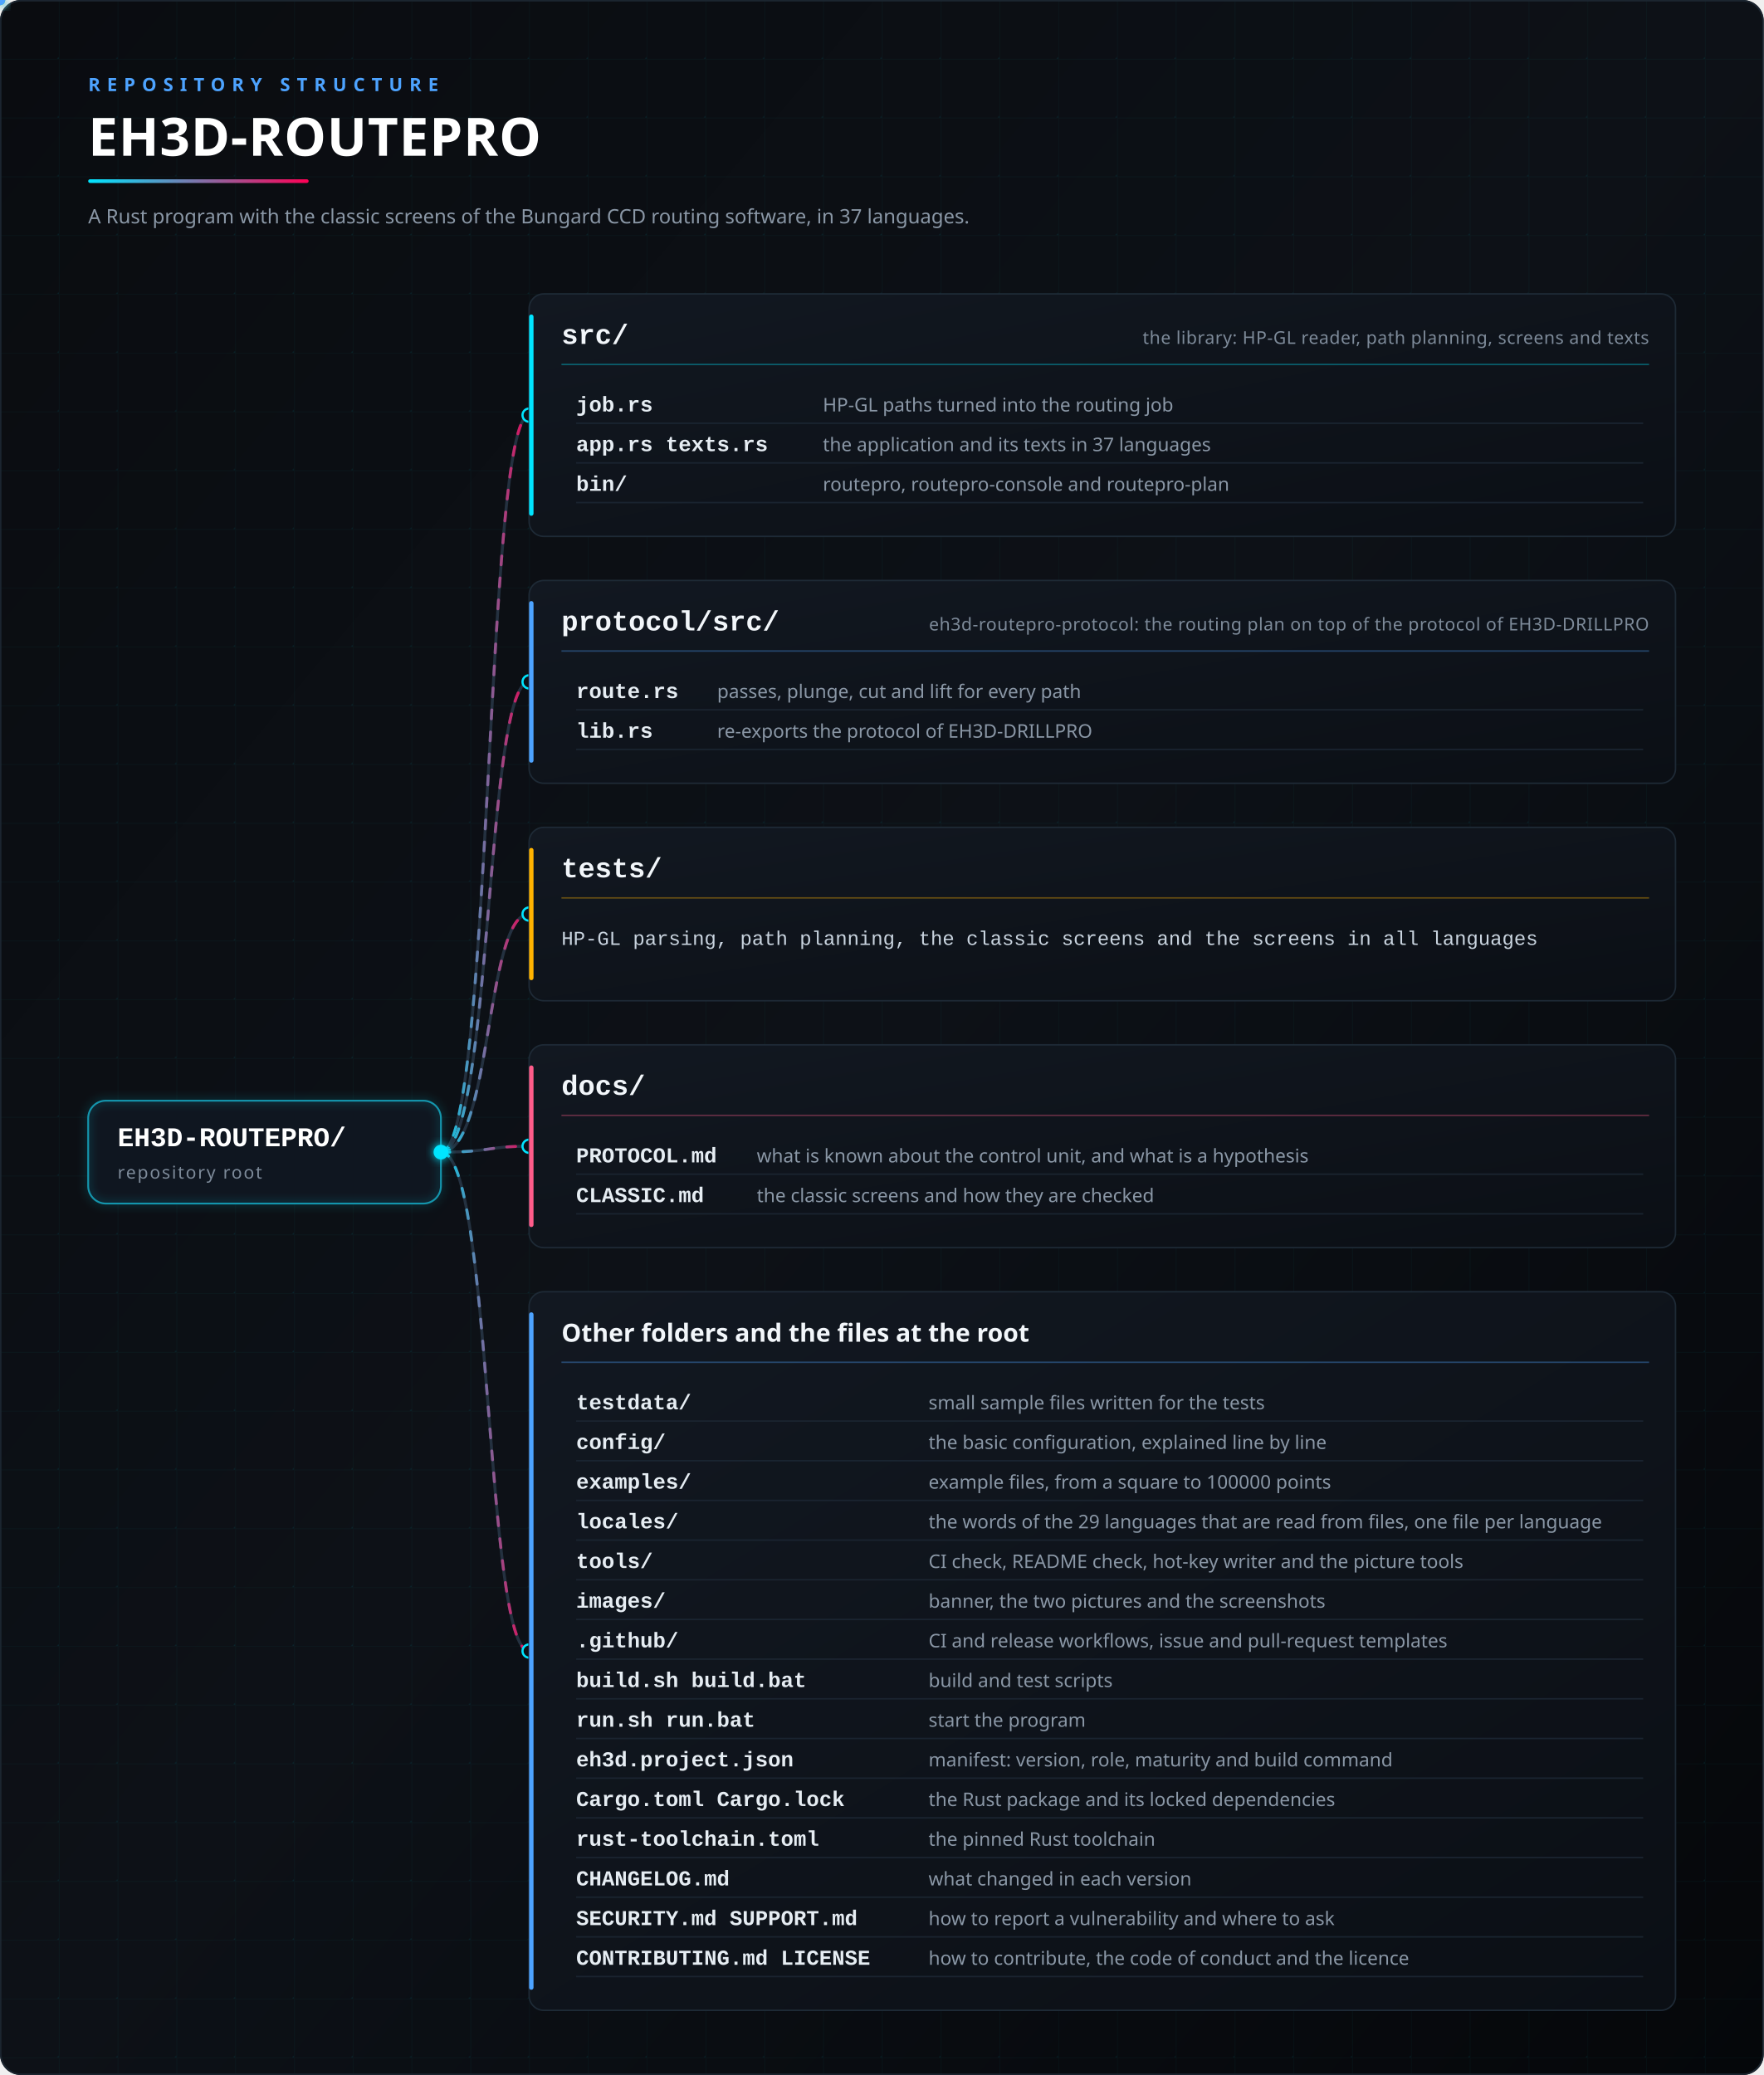
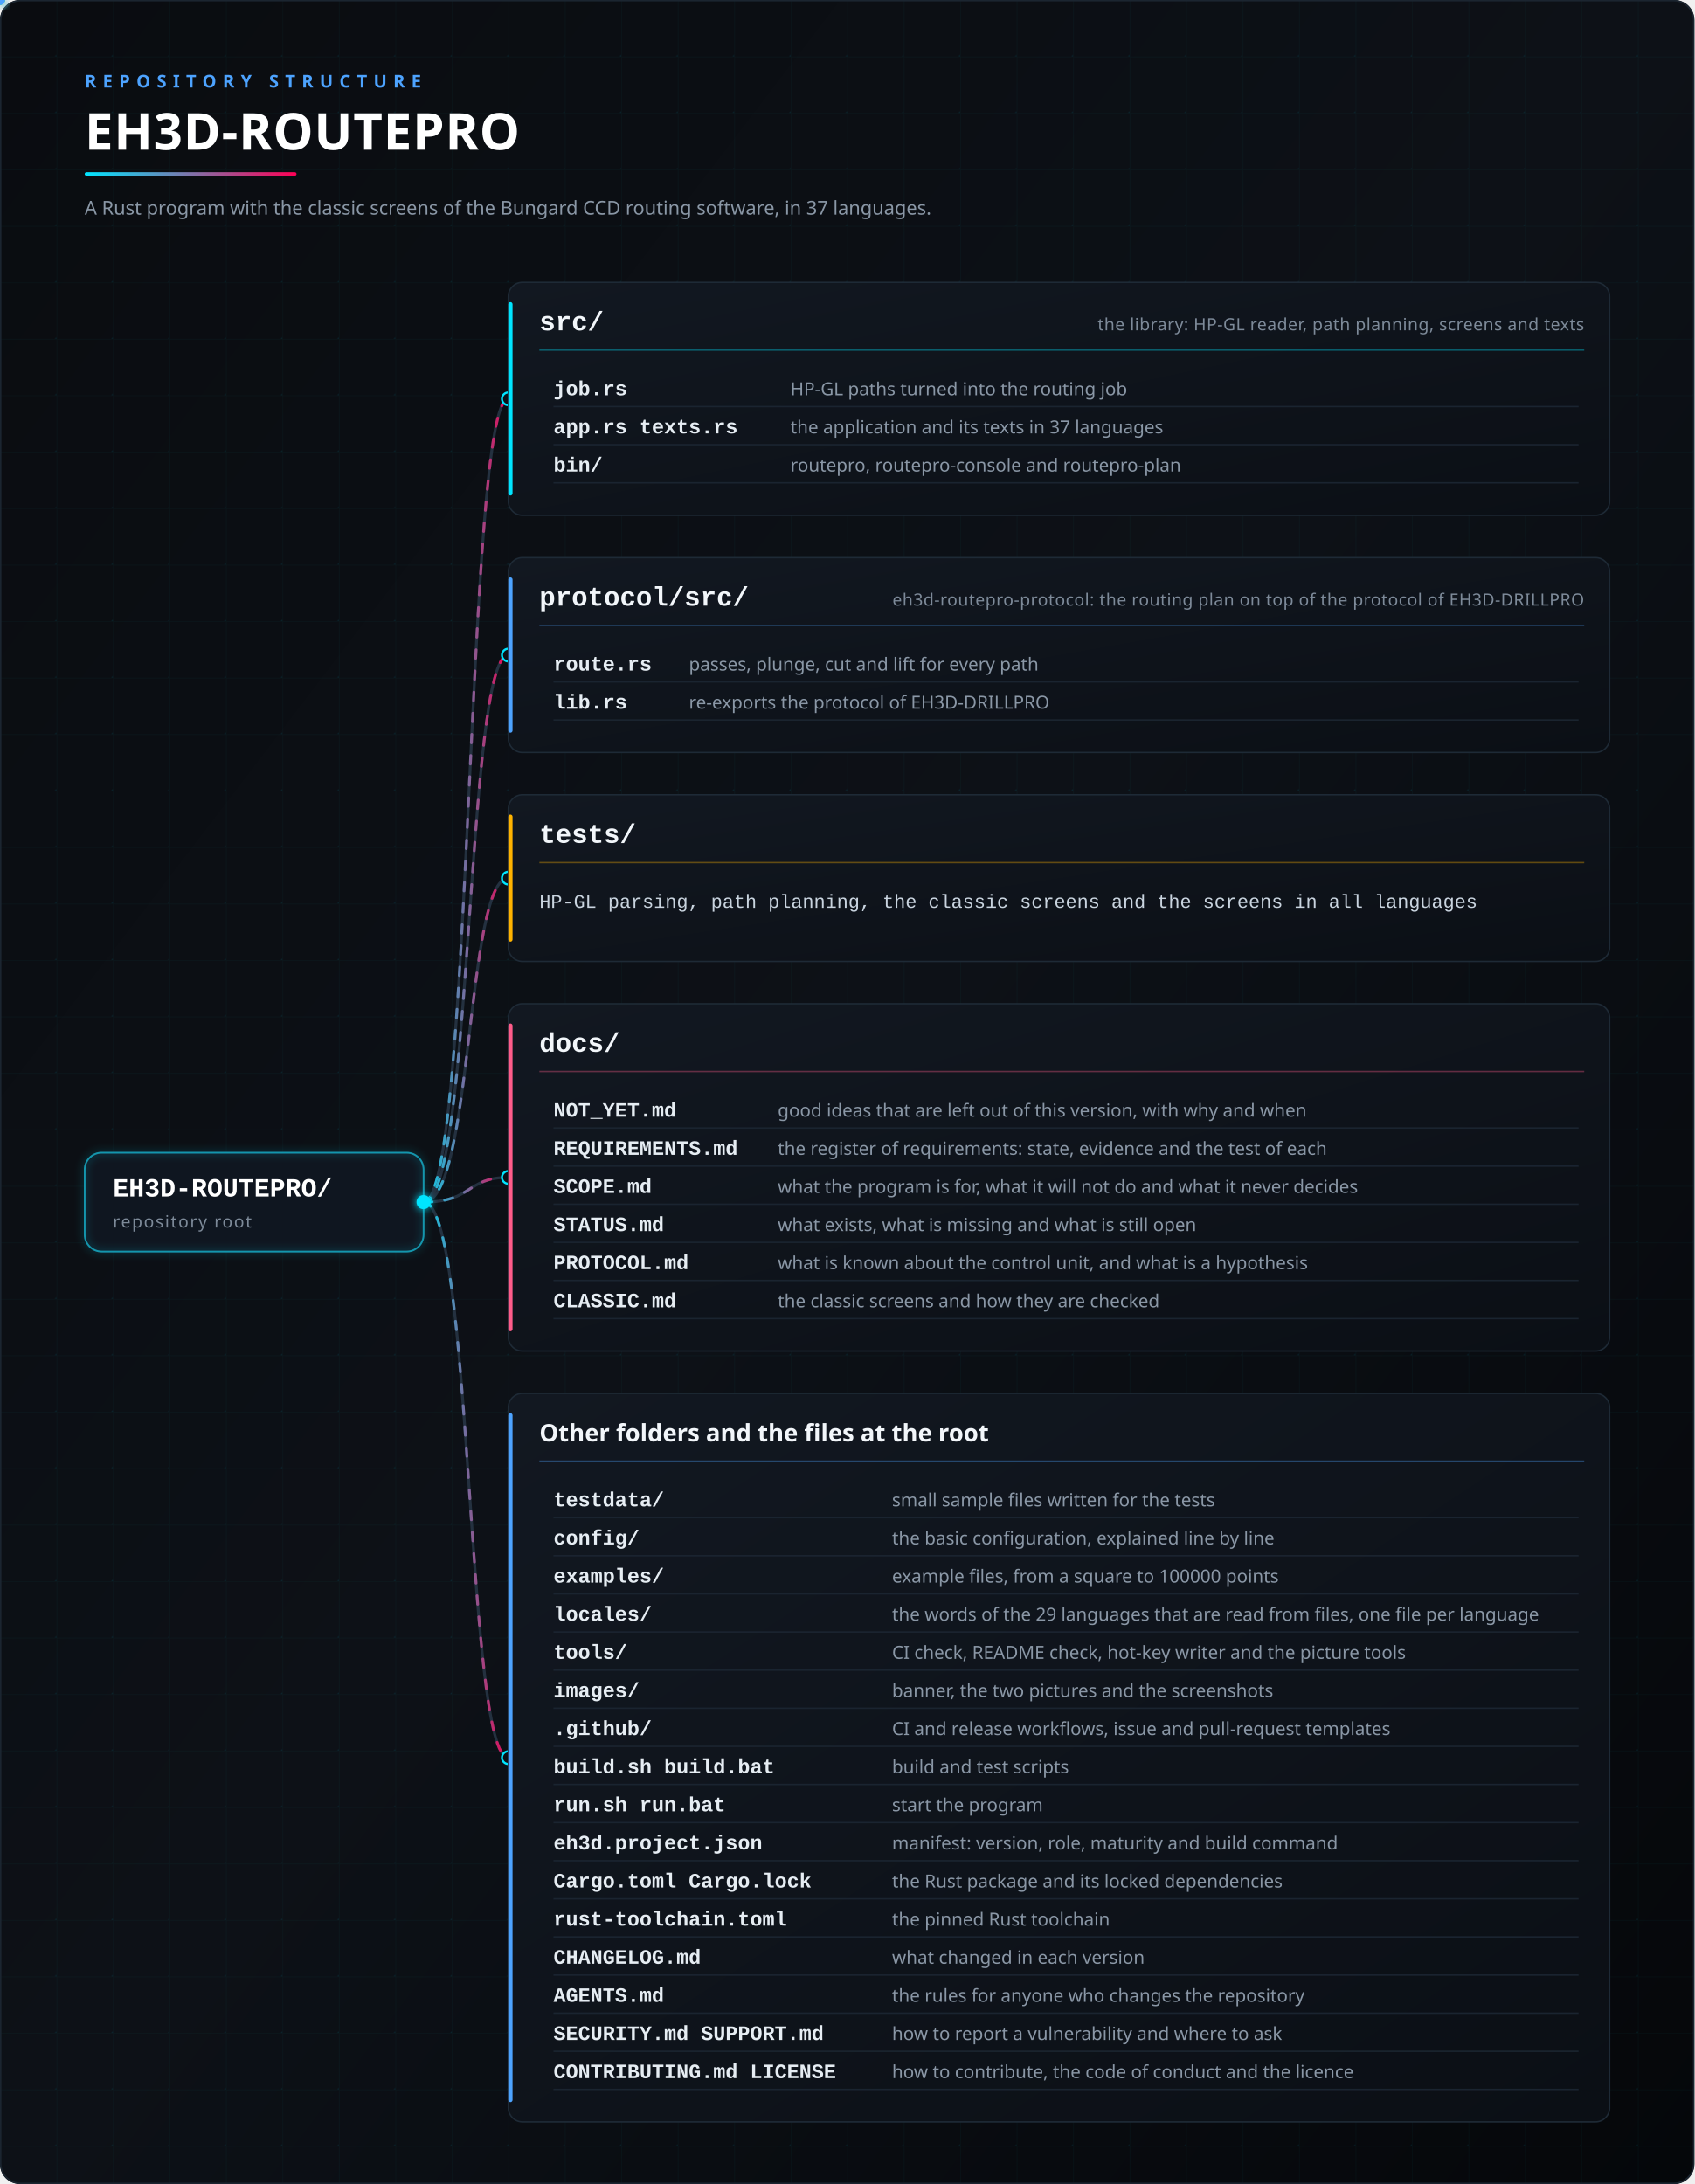
- <svg xmlns="http://www.w3.org/2000/svg" viewBox="0 0 1200 1412" width="100%" role="img" aria-labelledby="t d">
+ <svg xmlns="http://www.w3.org/2000/svg" viewBox="0 0 1200 1547" width="100%" role="img" aria-labelledby="t d">
  <defs>
    <linearGradient id="bg" x1="0" y1="0" x2="1" y2="1">
      <stop offset="0" stop-color="#0A0C10" />
      <stop offset="0.5" stop-color="#0D1117" />
      <stop offset="1" stop-color="#05070A" />
    </linearGradient>
    <linearGradient id="card" x1="0" y1="0" x2="1" y2="1">
      <stop offset="0" stop-color="#121821" />
      <stop offset="1" stop-color="#0B0F15" />
    </linearGradient>
    <linearGradient id="line" x1="0" y1="0" x2="1" y2="0">
      <stop offset="0" stop-color="#00E5FF" />
      <stop offset="1" stop-color="#FF0055" />
    </linearGradient>
    <filter id="glow" x="-50%" y="-50%" width="200%" height="200%">
      <feGaussianBlur stdDeviation="3" result="b" />
      <feMerge>
        <feMergeNode in="b" />
        <feMergeNode in="SourceGraphic" />
      </feMerge>
    </filter>
    <pattern id="grid" width="40" height="40" patternUnits="userSpaceOnUse">
      <path d="M40 0H0V40" fill="none" stroke="#00E5FF" stroke-opacity="0.035" />
      <circle cx="40" cy="40" r="1" fill="#00E5FF" fill-opacity="0.09" />
    </pattern>
  </defs>
-   <rect width="1200" height="1412" rx="14" fill="url(#bg)" />
-   <rect width="1200" height="1412" rx="14" fill="url(#grid)" />
-   <rect x="0.5" y="0.5" width="1199" height="1411" rx="14" fill="none" stroke="#1B2530" />
+   <rect width="1200" height="1547" rx="14" fill="url(#bg)" />
+   <rect width="1200" height="1547" rx="14" fill="url(#grid)" />
+   <rect x="0.5" y="0.5" width="1199" height="1546" rx="14" fill="none" stroke="#1B2530" />
  <text x="60" y="62" font-family="'Segoe UI','Noto Sans','Noto Sans CJK SC','Microsoft YaHei','Yu Gothic','Helvetica Neue',Helvetica,Arial,sans-serif" font-size="12.5" font-weight="600" fill="#4DA3FF" text-anchor="start" letter-spacing="4.5">REPOSITORY STRUCTURE</text>
  <text x="60" y="106" font-family="'Segoe UI','Noto Sans','Noto Sans CJK SC','Microsoft YaHei','Yu Gothic','Helvetica Neue',Helvetica,Arial,sans-serif" font-size="36" font-weight="700" fill="#FFFFFF" text-anchor="start" letter-spacing="0.5">EH3D-ROUTEPRO</text>
  <rect x="60" y="122" width="150" height="2.5" rx="1.25" fill="url(#line)">
    <animate attributeName="width" values="40;150;150" keyTimes="0;0.4;1" dur="3s" repeatCount="indefinite" />
  </rect>
  <text x="60" y="152" font-family="'Segoe UI','Noto Sans','Noto Sans CJK SC','Microsoft YaHei','Yu Gothic','Helvetica Neue',Helvetica,Arial,sans-serif" font-size="13.5" font-weight="400" fill="#8A97A6" text-anchor="start">A Rust program with the classic screens of the Bungard CCD routing software, in 37 languages.</text>
-   <path id="c0" d="M300,784 C335,784 330,282.5 360,282.5" fill="none" stroke="#243140" stroke-width="2" />
-   <path d="M300,784 C335,784 330,282.5 360,282.5" fill="none" stroke="url(#line)" stroke-width="2" stroke-linecap="round" stroke-dasharray="6 9" opacity="0.9">
+   <path id="c0" d="M300,851.5 C335,851.5 330,282.5 360,282.5" fill="none" stroke="#243140" stroke-width="2" />
+   <path d="M300,851.5 C335,851.5 330,282.5 360,282.5" fill="none" stroke="url(#line)" stroke-width="2" stroke-linecap="round" stroke-dasharray="6 9" opacity="0.9">
    <animate attributeName="stroke-dashoffset" from="0" to="-30" dur="1.6s" repeatCount="indefinite" />
  </path>
  <circle cx="360" cy="282.5" r="4.5" fill="#0D1117" stroke="#00E5FF" stroke-width="1.5" />
-   <path id="c1" d="M300,784 C335,784 330,464 360,464" fill="none" stroke="#243140" stroke-width="2" />
-   <path d="M300,784 C335,784 330,464 360,464" fill="none" stroke="url(#line)" stroke-width="2" stroke-linecap="round" stroke-dasharray="6 9" opacity="0.9">
+   <path id="c1" d="M300,851.5 C335,851.5 330,464 360,464" fill="none" stroke="#243140" stroke-width="2" />
+   <path d="M300,851.5 C335,851.5 330,464 360,464" fill="none" stroke="url(#line)" stroke-width="2" stroke-linecap="round" stroke-dasharray="6 9" opacity="0.9">
    <animate attributeName="stroke-dashoffset" from="0" to="-30" dur="1.6s" repeatCount="indefinite" />
  </path>
  <circle cx="360" cy="464" r="4.5" fill="#0D1117" stroke="#00E5FF" stroke-width="1.5" />
-   <path id="c2" d="M300,784 C335,784 330,622 360,622" fill="none" stroke="#243140" stroke-width="2" />
-   <path d="M300,784 C335,784 330,622 360,622" fill="none" stroke="url(#line)" stroke-width="2" stroke-linecap="round" stroke-dasharray="6 9" opacity="0.9">
+   <path id="c2" d="M300,851.5 C335,851.5 330,622 360,622" fill="none" stroke="#243140" stroke-width="2" />
+   <path d="M300,851.5 C335,851.5 330,622 360,622" fill="none" stroke="url(#line)" stroke-width="2" stroke-linecap="round" stroke-dasharray="6 9" opacity="0.9">
    <animate attributeName="stroke-dashoffset" from="0" to="-30" dur="1.6s" repeatCount="indefinite" />
  </path>
  <circle cx="360" cy="622" r="4.5" fill="#0D1117" stroke="#00E5FF" stroke-width="1.5" />
-   <path id="c3" d="M300,784 C335,784 330,780 360,780" fill="none" stroke="#243140" stroke-width="2" />
-   <path d="M300,784 C335,784 330,780 360,780" fill="none" stroke="url(#line)" stroke-width="2" stroke-linecap="round" stroke-dasharray="6 9" opacity="0.9">
-     <animate attributeName="stroke-dashoffset" from="0" to="-30" dur="1.6s" repeatCount="indefinite" />
-   </path>
-   <circle cx="360" cy="780" r="4.5" fill="#0D1117" stroke="#00E5FF" stroke-width="1.5" />
-   <path id="c4" d="M300,784 C335,784 330,1123.5 360,1123.5" fill="none" stroke="#243140" stroke-width="2" />
-   <path d="M300,784 C335,784 330,1123.5 360,1123.5" fill="none" stroke="url(#line)" stroke-width="2" stroke-linecap="round" stroke-dasharray="6 9" opacity="0.9">
-     <animate attributeName="stroke-dashoffset" from="0" to="-30" dur="1.6s" repeatCount="indefinite" />
-   </path>
-   <circle cx="360" cy="1123.5" r="4.5" fill="#0D1117" stroke="#00E5FF" stroke-width="1.5" />
+   <path id="c3" d="M300,851.5 C335,851.5 330,834 360,834" fill="none" stroke="#243140" stroke-width="2" />
+   <path d="M300,851.5 C335,851.5 330,834 360,834" fill="none" stroke="url(#line)" stroke-width="2" stroke-linecap="round" stroke-dasharray="6 9" opacity="0.9">
+     <animate attributeName="stroke-dashoffset" from="0" to="-30" dur="1.6s" repeatCount="indefinite" />
+   </path>
+   <circle cx="360" cy="834" r="4.5" fill="#0D1117" stroke="#00E5FF" stroke-width="1.5" />
+   <path id="c4" d="M300,851.5 C335,851.5 330,1245 360,1245" fill="none" stroke="#243140" stroke-width="2" />
+   <path d="M300,851.5 C335,851.5 330,1245 360,1245" fill="none" stroke="url(#line)" stroke-width="2" stroke-linecap="round" stroke-dasharray="6 9" opacity="0.9">
+     <animate attributeName="stroke-dashoffset" from="0" to="-30" dur="1.6s" repeatCount="indefinite" />
+   </path>
+   <circle cx="360" cy="1245" r="4.5" fill="#0D1117" stroke="#00E5FF" stroke-width="1.5" />
  <circle r="3.5" fill="#00E5FF" filter="url(#glow)">
    <animateMotion dur="3.4s" repeatCount="indefinite">
      <mpath href="#c0" />
    </animateMotion>
  </circle>
  <circle r="3.5" fill="#4DA3FF" filter="url(#glow)">
    <animateMotion dur="4.2s" repeatCount="indefinite">
      <mpath href="#c1" />
    </animateMotion>
  </circle>
  <circle r="3.5" fill="#FFB300" filter="url(#glow)">
    <animateMotion dur="5.0s" repeatCount="indefinite">
      <mpath href="#c2" />
    </animateMotion>
  </circle>
  <circle r="3.5" fill="#00E5FF" filter="url(#glow)">
    <animateMotion dur="5.8s" repeatCount="indefinite">
      <mpath href="#c3" />
    </animateMotion>
  </circle>
  <circle r="3.5" fill="#4DA3FF" filter="url(#glow)">
    <animateMotion dur="6.6s" repeatCount="indefinite">
      <mpath href="#c4" />
    </animateMotion>
  </circle>
-   <rect x="60" y="749" width="240" height="70" rx="12" fill="#0F1620" stroke="#2A3A4C" stroke-width="1.2" />
-   <rect x="60" y="749" width="240" height="70" rx="12" fill="none" stroke="#00E5FF" stroke-opacity="0.5" stroke-width="1.2" filter="url(#glow)">
+   <rect x="60" y="816.5" width="240" height="70" rx="12" fill="#0F1620" stroke="#2A3A4C" stroke-width="1.2" />
+   <rect x="60" y="816.5" width="240" height="70" rx="12" fill="none" stroke="#00E5FF" stroke-opacity="0.5" stroke-width="1.2" filter="url(#glow)">
    <animate attributeName="stroke-opacity" values="0.15;0.6;0.15" dur="3.6s" repeatCount="indefinite" />
  </rect>
-   <text x="80" y="780" font-family="'JetBrains Mono','Cascadia Code','SFMono-Regular',Consolas,'Liberation Mono',monospace" font-size="18.5" font-weight="700" fill="#FFFFFF" text-anchor="start">EH3D-ROUTEPRO/</text>
-   <text x="80" y="802" font-family="'Segoe UI','Noto Sans','Noto Sans CJK SC','Microsoft YaHei','Yu Gothic','Helvetica Neue',Helvetica,Arial,sans-serif" font-size="12" font-weight="400" fill="#7D8A99" text-anchor="start" letter-spacing="1">repository root</text>
-   <circle cx="300" cy="784" r="5" fill="#00E5FF" filter="url(#glow)" />
+   <text x="80" y="847.5" font-family="'JetBrains Mono','Cascadia Code','SFMono-Regular',Consolas,'Liberation Mono',monospace" font-size="18.5" font-weight="700" fill="#FFFFFF" text-anchor="start">EH3D-ROUTEPRO/</text>
+   <text x="80" y="869.5" font-family="'Segoe UI','Noto Sans','Noto Sans CJK SC','Microsoft YaHei','Yu Gothic','Helvetica Neue',Helvetica,Arial,sans-serif" font-size="12" font-weight="400" fill="#7D8A99" text-anchor="start" letter-spacing="1">repository root</text>
+   <circle cx="300" cy="851.5" r="5" fill="#00E5FF" filter="url(#glow)" />
  <rect x="360" y="200" width="780" height="165" rx="10" fill="url(#card)" stroke="#1E2A36" stroke-width="1" />
  <rect x="360" y="214" width="3" height="137" rx="1.5" fill="#00E5FF">
    <animate attributeName="opacity" values="0.55;1;0.55" dur="4s" begin="0s" repeatCount="indefinite" />
  </rect>
  <text x="382" y="234" font-family="'JetBrains Mono','Cascadia Code','SFMono-Regular',Consolas,'Liberation Mono',monospace" font-size="19" font-weight="700" fill="#F2F6FA" text-anchor="start">src/</text>
  <text x="1122" y="234" font-family="'Segoe UI','Noto Sans','Noto Sans CJK SC','Microsoft YaHei','Yu Gothic','Helvetica Neue',Helvetica,Arial,sans-serif" font-size="12" font-weight="400" fill="#7D8A99" text-anchor="end" letter-spacing="0.3">the library: HP-GL reader, path planning, screens and texts</text>
  <line x1="382" y1="248" x2="1122" y2="248" stroke="#00E5FF" stroke-opacity="0.35" stroke-width="1" />
  <text x="392" y="280" font-family="'JetBrains Mono','Cascadia Code','SFMono-Regular',Consolas,'Liberation Mono',monospace" font-size="14.5" font-weight="600" fill="#E6EDF3" text-anchor="start">job.rs</text>
  <text x="559.84" y="280" font-family="'Segoe UI','Noto Sans','Noto Sans CJK SC','Microsoft YaHei','Yu Gothic','Helvetica Neue',Helvetica,Arial,sans-serif" font-size="12.8" font-weight="400" fill="#8A97A6" text-anchor="start">HP-GL paths turned into the routing job</text>
  <line x1="392" y1="288" x2="1118" y2="288" stroke="#1A2430" stroke-width="1" />
  <text x="392" y="307" font-family="'JetBrains Mono','Cascadia Code','SFMono-Regular',Consolas,'Liberation Mono',monospace" font-size="14.5" font-weight="600" fill="#E6EDF3" text-anchor="start">app.rs  texts.rs</text>
  <text x="559.84" y="307" font-family="'Segoe UI','Noto Sans','Noto Sans CJK SC','Microsoft YaHei','Yu Gothic','Helvetica Neue',Helvetica,Arial,sans-serif" font-size="12.8" font-weight="400" fill="#8A97A6" text-anchor="start">the application and its texts in 37 languages</text>
  <line x1="392" y1="315" x2="1118" y2="315" stroke="#1A2430" stroke-width="1" />
  <text x="392" y="334" font-family="'JetBrains Mono','Cascadia Code','SFMono-Regular',Consolas,'Liberation Mono',monospace" font-size="14.5" font-weight="600" fill="#E6EDF3" text-anchor="start">bin/</text>
  <text x="559.84" y="334" font-family="'Segoe UI','Noto Sans','Noto Sans CJK SC','Microsoft YaHei','Yu Gothic','Helvetica Neue',Helvetica,Arial,sans-serif" font-size="12.8" font-weight="400" fill="#8A97A6" text-anchor="start">routepro, routepro-console and routepro-plan</text>
  <line x1="392" y1="342" x2="1118" y2="342" stroke="#1A2430" stroke-width="1" />
  <rect x="360" y="395" width="780" height="138" rx="10" fill="url(#card)" stroke="#1E2A36" stroke-width="1" />
  <rect x="360" y="409" width="3" height="110" rx="1.5" fill="#4DA3FF">
    <animate attributeName="opacity" values="0.55;1;0.55" dur="4s" begin="0.6s" repeatCount="indefinite" />
  </rect>
  <text x="382" y="429" font-family="'JetBrains Mono','Cascadia Code','SFMono-Regular',Consolas,'Liberation Mono',monospace" font-size="19" font-weight="700" fill="#F2F6FA" text-anchor="start">protocol/src/</text>
  <text x="1122" y="429" font-family="'Segoe UI','Noto Sans','Noto Sans CJK SC','Microsoft YaHei','Yu Gothic','Helvetica Neue',Helvetica,Arial,sans-serif" font-size="12" font-weight="400" fill="#7D8A99" text-anchor="end" letter-spacing="0.3">eh3d-routepro-protocol: the routing plan on top of the protocol of EH3D-DRILLPRO</text>
  <line x1="382" y1="443" x2="1122" y2="443" stroke="#4DA3FF" stroke-opacity="0.35" stroke-width="1" />
  <text x="392" y="475" font-family="'JetBrains Mono','Cascadia Code','SFMono-Regular',Consolas,'Liberation Mono',monospace" font-size="14.5" font-weight="600" fill="#E6EDF3" text-anchor="start">route.rs</text>
  <text x="487.92" y="475" font-family="'Segoe UI','Noto Sans','Noto Sans CJK SC','Microsoft YaHei','Yu Gothic','Helvetica Neue',Helvetica,Arial,sans-serif" font-size="12.8" font-weight="400" fill="#8A97A6" text-anchor="start">passes, plunge, cut and lift for every path</text>
  <line x1="392" y1="483" x2="1118" y2="483" stroke="#1A2430" stroke-width="1" />
  <text x="392" y="502" font-family="'JetBrains Mono','Cascadia Code','SFMono-Regular',Consolas,'Liberation Mono',monospace" font-size="14.5" font-weight="600" fill="#E6EDF3" text-anchor="start">lib.rs</text>
  <text x="487.92" y="502" font-family="'Segoe UI','Noto Sans','Noto Sans CJK SC','Microsoft YaHei','Yu Gothic','Helvetica Neue',Helvetica,Arial,sans-serif" font-size="12.8" font-weight="400" fill="#8A97A6" text-anchor="start">re-exports the protocol of EH3D-DRILLPRO</text>
  <line x1="392" y1="510" x2="1118" y2="510" stroke="#1A2430" stroke-width="1" />
  <rect x="360" y="563" width="780" height="118" rx="10" fill="url(#card)" stroke="#1E2A36" stroke-width="1" />
  <rect x="360" y="577" width="3" height="90" rx="1.5" fill="#FFB300">
    <animate attributeName="opacity" values="0.55;1;0.55" dur="4s" begin="1.2s" repeatCount="indefinite" />
  </rect>
  <text x="382" y="597" font-family="'JetBrains Mono','Cascadia Code','SFMono-Regular',Consolas,'Liberation Mono',monospace" font-size="19" font-weight="700" fill="#F2F6FA" text-anchor="start">tests/</text>
  <line x1="382" y1="611" x2="1122" y2="611" stroke="#FFB300" stroke-opacity="0.35" stroke-width="1" />
  <text x="382" y="643" font-family="'JetBrains Mono','Cascadia Code','SFMono-Regular',Consolas,'Liberation Mono',monospace" font-size="13.5" font-weight="400" fill="#C9D4DF" text-anchor="start">HP-GL parsing, path planning, the classic screens and the screens in all languages</text>
-   <rect x="360" y="711" width="780" height="138" rx="10" fill="url(#card)" stroke="#1E2A36" stroke-width="1" />
-   <rect x="360" y="725" width="3" height="110" rx="1.5" fill="#FF5C8A">
+   <rect x="360" y="711" width="780" height="246" rx="10" fill="url(#card)" stroke="#1E2A36" stroke-width="1" />
+   <rect x="360" y="725" width="3" height="218" rx="1.5" fill="#FF5C8A">
    <animate attributeName="opacity" values="0.55;1;0.55" dur="4s" begin="1.8s" repeatCount="indefinite" />
  </rect>
  <text x="382" y="745" font-family="'JetBrains Mono','Cascadia Code','SFMono-Regular',Consolas,'Liberation Mono',monospace" font-size="19" font-weight="700" fill="#F2F6FA" text-anchor="start">docs/</text>
  <line x1="382" y1="759" x2="1122" y2="759" stroke="#FF5C8A" stroke-opacity="0.35" stroke-width="1" />
-   <text x="392" y="791" font-family="'JetBrains Mono','Cascadia Code','SFMono-Regular',Consolas,'Liberation Mono',monospace" font-size="14.5" font-weight="600" fill="#E6EDF3" text-anchor="start">PROTOCOL.md</text>
-   <text x="514.89" y="791" font-family="'Segoe UI','Noto Sans','Noto Sans CJK SC','Microsoft YaHei','Yu Gothic','Helvetica Neue',Helvetica,Arial,sans-serif" font-size="12.8" font-weight="400" fill="#8A97A6" text-anchor="start">what is known about the control unit, and what is a hypothesis</text>
+   <text x="392" y="791" font-family="'JetBrains Mono','Cascadia Code','SFMono-Regular',Consolas,'Liberation Mono',monospace" font-size="14.5" font-weight="600" fill="#E6EDF3" text-anchor="start">NOT_YET.md</text>
+   <text x="550.85" y="791" font-family="'Segoe UI','Noto Sans','Noto Sans CJK SC','Microsoft YaHei','Yu Gothic','Helvetica Neue',Helvetica,Arial,sans-serif" font-size="12.8" font-weight="400" fill="#8A97A6" text-anchor="start">good ideas that are left out of this version, with why and when</text>
  <line x1="392" y1="799" x2="1118" y2="799" stroke="#1A2430" stroke-width="1" />
-   <text x="392" y="818" font-family="'JetBrains Mono','Cascadia Code','SFMono-Regular',Consolas,'Liberation Mono',monospace" font-size="14.5" font-weight="600" fill="#E6EDF3" text-anchor="start">CLASSIC.md</text>
-   <text x="514.89" y="818" font-family="'Segoe UI','Noto Sans','Noto Sans CJK SC','Microsoft YaHei','Yu Gothic','Helvetica Neue',Helvetica,Arial,sans-serif" font-size="12.8" font-weight="400" fill="#8A97A6" text-anchor="start">the classic screens and how they are checked</text>
+   <text x="392" y="818" font-family="'JetBrains Mono','Cascadia Code','SFMono-Regular',Consolas,'Liberation Mono',monospace" font-size="14.5" font-weight="600" fill="#E6EDF3" text-anchor="start">REQUIREMENTS.md</text>
+   <text x="550.85" y="818" font-family="'Segoe UI','Noto Sans','Noto Sans CJK SC','Microsoft YaHei','Yu Gothic','Helvetica Neue',Helvetica,Arial,sans-serif" font-size="12.8" font-weight="400" fill="#8A97A6" text-anchor="start">the register of requirements: state, evidence and the test of each</text>
  <line x1="392" y1="826" x2="1118" y2="826" stroke="#1A2430" stroke-width="1" />
-   <rect x="360" y="879" width="780" height="489" rx="10" fill="url(#card)" stroke="#1E2A36" stroke-width="1" />
-   <rect x="360" y="893" width="3" height="461" rx="1.5" fill="#4DA3FF">
+   <text x="392" y="845" font-family="'JetBrains Mono','Cascadia Code','SFMono-Regular',Consolas,'Liberation Mono',monospace" font-size="14.5" font-weight="600" fill="#E6EDF3" text-anchor="start">SCOPE.md</text>
+   <text x="550.85" y="845" font-family="'Segoe UI','Noto Sans','Noto Sans CJK SC','Microsoft YaHei','Yu Gothic','Helvetica Neue',Helvetica,Arial,sans-serif" font-size="12.8" font-weight="400" fill="#8A97A6" text-anchor="start">what the program is for, what it will not do and what it never decides</text>
+   <line x1="392" y1="853" x2="1118" y2="853" stroke="#1A2430" stroke-width="1" />
+   <text x="392" y="872" font-family="'JetBrains Mono','Cascadia Code','SFMono-Regular',Consolas,'Liberation Mono',monospace" font-size="14.5" font-weight="600" fill="#E6EDF3" text-anchor="start">STATUS.md</text>
+   <text x="550.85" y="872" font-family="'Segoe UI','Noto Sans','Noto Sans CJK SC','Microsoft YaHei','Yu Gothic','Helvetica Neue',Helvetica,Arial,sans-serif" font-size="12.8" font-weight="400" fill="#8A97A6" text-anchor="start">what exists, what is missing and what is still open</text>
+   <line x1="392" y1="880" x2="1118" y2="880" stroke="#1A2430" stroke-width="1" />
+   <text x="392" y="899" font-family="'JetBrains Mono','Cascadia Code','SFMono-Regular',Consolas,'Liberation Mono',monospace" font-size="14.5" font-weight="600" fill="#E6EDF3" text-anchor="start">PROTOCOL.md</text>
+   <text x="550.85" y="899" font-family="'Segoe UI','Noto Sans','Noto Sans CJK SC','Microsoft YaHei','Yu Gothic','Helvetica Neue',Helvetica,Arial,sans-serif" font-size="12.8" font-weight="400" fill="#8A97A6" text-anchor="start">what is known about the control unit, and what is a hypothesis</text>
+   <line x1="392" y1="907" x2="1118" y2="907" stroke="#1A2430" stroke-width="1" />
+   <text x="392" y="926" font-family="'JetBrains Mono','Cascadia Code','SFMono-Regular',Consolas,'Liberation Mono',monospace" font-size="14.5" font-weight="600" fill="#E6EDF3" text-anchor="start">CLASSIC.md</text>
+   <text x="550.85" y="926" font-family="'Segoe UI','Noto Sans','Noto Sans CJK SC','Microsoft YaHei','Yu Gothic','Helvetica Neue',Helvetica,Arial,sans-serif" font-size="12.8" font-weight="400" fill="#8A97A6" text-anchor="start">the classic screens and how they are checked</text>
+   <line x1="392" y1="934" x2="1118" y2="934" stroke="#1A2430" stroke-width="1" />
+   <rect x="360" y="987" width="780" height="516" rx="10" fill="url(#card)" stroke="#1E2A36" stroke-width="1" />
+   <rect x="360" y="1001" width="3" height="488" rx="1.5" fill="#4DA3FF">
    <animate attributeName="opacity" values="0.55;1;0.55" dur="4s" begin="2.4s" repeatCount="indefinite" />
  </rect>
-   <text x="382" y="913" font-family="'Segoe UI','Noto Sans','Noto Sans CJK SC','Microsoft YaHei','Yu Gothic','Helvetica Neue',Helvetica,Arial,sans-serif" font-size="17" font-weight="700" fill="#F2F6FA" text-anchor="start">Other folders and the files at the root</text>
-   <line x1="382" y1="927" x2="1122" y2="927" stroke="#4DA3FF" stroke-opacity="0.35" stroke-width="1" />
-   <text x="392" y="959" font-family="'JetBrains Mono','Cascadia Code','SFMono-Regular',Consolas,'Liberation Mono',monospace" font-size="14.5" font-weight="600" fill="#E6EDF3" text-anchor="start">testdata/</text>
-   <text x="631.76" y="959" font-family="'Segoe UI','Noto Sans','Noto Sans CJK SC','Microsoft YaHei','Yu Gothic','Helvetica Neue',Helvetica,Arial,sans-serif" font-size="12.8" font-weight="400" fill="#8A97A6" text-anchor="start">small sample files written for the tests</text>
-   <line x1="392" y1="967" x2="1118" y2="967" stroke="#1A2430" stroke-width="1" />
-   <text x="392" y="986" font-family="'JetBrains Mono','Cascadia Code','SFMono-Regular',Consolas,'Liberation Mono',monospace" font-size="14.5" font-weight="600" fill="#E6EDF3" text-anchor="start">config/</text>
-   <text x="631.76" y="986" font-family="'Segoe UI','Noto Sans','Noto Sans CJK SC','Microsoft YaHei','Yu Gothic','Helvetica Neue',Helvetica,Arial,sans-serif" font-size="12.8" font-weight="400" fill="#8A97A6" text-anchor="start">the basic configuration, explained line by line</text>
-   <line x1="392" y1="994" x2="1118" y2="994" stroke="#1A2430" stroke-width="1" />
-   <text x="392" y="1013" font-family="'JetBrains Mono','Cascadia Code','SFMono-Regular',Consolas,'Liberation Mono',monospace" font-size="14.5" font-weight="600" fill="#E6EDF3" text-anchor="start">examples/</text>
-   <text x="631.76" y="1013" font-family="'Segoe UI','Noto Sans','Noto Sans CJK SC','Microsoft YaHei','Yu Gothic','Helvetica Neue',Helvetica,Arial,sans-serif" font-size="12.8" font-weight="400" fill="#8A97A6" text-anchor="start">example files, from a square to 100000 points</text>
-   <line x1="392" y1="1021" x2="1118" y2="1021" stroke="#1A2430" stroke-width="1" />
-   <text x="392" y="1040" font-family="'JetBrains Mono','Cascadia Code','SFMono-Regular',Consolas,'Liberation Mono',monospace" font-size="14.5" font-weight="600" fill="#E6EDF3" text-anchor="start">locales/</text>
-   <text x="631.76" y="1040" font-family="'Segoe UI','Noto Sans','Noto Sans CJK SC','Microsoft YaHei','Yu Gothic','Helvetica Neue',Helvetica,Arial,sans-serif" font-size="12.8" font-weight="400" fill="#8A97A6" text-anchor="start">the words of the 29 languages that are read from files, one file per language</text>
-   <line x1="392" y1="1048" x2="1118" y2="1048" stroke="#1A2430" stroke-width="1" />
-   <text x="392" y="1067" font-family="'JetBrains Mono','Cascadia Code','SFMono-Regular',Consolas,'Liberation Mono',monospace" font-size="14.5" font-weight="600" fill="#E6EDF3" text-anchor="start">tools/</text>
-   <text x="631.76" y="1067" font-family="'Segoe UI','Noto Sans','Noto Sans CJK SC','Microsoft YaHei','Yu Gothic','Helvetica Neue',Helvetica,Arial,sans-serif" font-size="12.8" font-weight="400" fill="#8A97A6" text-anchor="start">CI check, README check, hot-key writer and the picture tools</text>
+   <text x="382" y="1021" font-family="'Segoe UI','Noto Sans','Noto Sans CJK SC','Microsoft YaHei','Yu Gothic','Helvetica Neue',Helvetica,Arial,sans-serif" font-size="17" font-weight="700" fill="#F2F6FA" text-anchor="start">Other folders and the files at the root</text>
+   <line x1="382" y1="1035" x2="1122" y2="1035" stroke="#4DA3FF" stroke-opacity="0.35" stroke-width="1" />
+   <text x="392" y="1067" font-family="'JetBrains Mono','Cascadia Code','SFMono-Regular',Consolas,'Liberation Mono',monospace" font-size="14.5" font-weight="600" fill="#E6EDF3" text-anchor="start">testdata/</text>
+   <text x="631.76" y="1067" font-family="'Segoe UI','Noto Sans','Noto Sans CJK SC','Microsoft YaHei','Yu Gothic','Helvetica Neue',Helvetica,Arial,sans-serif" font-size="12.8" font-weight="400" fill="#8A97A6" text-anchor="start">small sample files written for the tests</text>
  <line x1="392" y1="1075" x2="1118" y2="1075" stroke="#1A2430" stroke-width="1" />
-   <text x="392" y="1094" font-family="'JetBrains Mono','Cascadia Code','SFMono-Regular',Consolas,'Liberation Mono',monospace" font-size="14.5" font-weight="600" fill="#E6EDF3" text-anchor="start">images/</text>
-   <text x="631.76" y="1094" font-family="'Segoe UI','Noto Sans','Noto Sans CJK SC','Microsoft YaHei','Yu Gothic','Helvetica Neue',Helvetica,Arial,sans-serif" font-size="12.8" font-weight="400" fill="#8A97A6" text-anchor="start">banner, the two pictures and the screenshots</text>
+   <text x="392" y="1094" font-family="'JetBrains Mono','Cascadia Code','SFMono-Regular',Consolas,'Liberation Mono',monospace" font-size="14.5" font-weight="600" fill="#E6EDF3" text-anchor="start">config/</text>
+   <text x="631.76" y="1094" font-family="'Segoe UI','Noto Sans','Noto Sans CJK SC','Microsoft YaHei','Yu Gothic','Helvetica Neue',Helvetica,Arial,sans-serif" font-size="12.8" font-weight="400" fill="#8A97A6" text-anchor="start">the basic configuration, explained line by line</text>
  <line x1="392" y1="1102" x2="1118" y2="1102" stroke="#1A2430" stroke-width="1" />
-   <text x="392" y="1121" font-family="'JetBrains Mono','Cascadia Code','SFMono-Regular',Consolas,'Liberation Mono',monospace" font-size="14.5" font-weight="600" fill="#E6EDF3" text-anchor="start">.github/</text>
-   <text x="631.76" y="1121" font-family="'Segoe UI','Noto Sans','Noto Sans CJK SC','Microsoft YaHei','Yu Gothic','Helvetica Neue',Helvetica,Arial,sans-serif" font-size="12.8" font-weight="400" fill="#8A97A6" text-anchor="start">CI and release workflows, issue and pull-request templates</text>
+   <text x="392" y="1121" font-family="'JetBrains Mono','Cascadia Code','SFMono-Regular',Consolas,'Liberation Mono',monospace" font-size="14.5" font-weight="600" fill="#E6EDF3" text-anchor="start">examples/</text>
+   <text x="631.76" y="1121" font-family="'Segoe UI','Noto Sans','Noto Sans CJK SC','Microsoft YaHei','Yu Gothic','Helvetica Neue',Helvetica,Arial,sans-serif" font-size="12.8" font-weight="400" fill="#8A97A6" text-anchor="start">example files, from a square to 100000 points</text>
  <line x1="392" y1="1129" x2="1118" y2="1129" stroke="#1A2430" stroke-width="1" />
-   <text x="392" y="1148" font-family="'JetBrains Mono','Cascadia Code','SFMono-Regular',Consolas,'Liberation Mono',monospace" font-size="14.5" font-weight="600" fill="#E6EDF3" text-anchor="start">build.sh  build.bat</text>
-   <text x="631.76" y="1148" font-family="'Segoe UI','Noto Sans','Noto Sans CJK SC','Microsoft YaHei','Yu Gothic','Helvetica Neue',Helvetica,Arial,sans-serif" font-size="12.8" font-weight="400" fill="#8A97A6" text-anchor="start">build and test scripts</text>
+   <text x="392" y="1148" font-family="'JetBrains Mono','Cascadia Code','SFMono-Regular',Consolas,'Liberation Mono',monospace" font-size="14.5" font-weight="600" fill="#E6EDF3" text-anchor="start">locales/</text>
+   <text x="631.76" y="1148" font-family="'Segoe UI','Noto Sans','Noto Sans CJK SC','Microsoft YaHei','Yu Gothic','Helvetica Neue',Helvetica,Arial,sans-serif" font-size="12.8" font-weight="400" fill="#8A97A6" text-anchor="start">the words of the 29 languages that are read from files, one file per language</text>
  <line x1="392" y1="1156" x2="1118" y2="1156" stroke="#1A2430" stroke-width="1" />
-   <text x="392" y="1175" font-family="'JetBrains Mono','Cascadia Code','SFMono-Regular',Consolas,'Liberation Mono',monospace" font-size="14.5" font-weight="600" fill="#E6EDF3" text-anchor="start">run.sh  run.bat</text>
-   <text x="631.76" y="1175" font-family="'Segoe UI','Noto Sans','Noto Sans CJK SC','Microsoft YaHei','Yu Gothic','Helvetica Neue',Helvetica,Arial,sans-serif" font-size="12.8" font-weight="400" fill="#8A97A6" text-anchor="start">start the program</text>
+   <text x="392" y="1175" font-family="'JetBrains Mono','Cascadia Code','SFMono-Regular',Consolas,'Liberation Mono',monospace" font-size="14.5" font-weight="600" fill="#E6EDF3" text-anchor="start">tools/</text>
+   <text x="631.76" y="1175" font-family="'Segoe UI','Noto Sans','Noto Sans CJK SC','Microsoft YaHei','Yu Gothic','Helvetica Neue',Helvetica,Arial,sans-serif" font-size="12.8" font-weight="400" fill="#8A97A6" text-anchor="start">CI check, README check, hot-key writer and the picture tools</text>
  <line x1="392" y1="1183" x2="1118" y2="1183" stroke="#1A2430" stroke-width="1" />
-   <text x="392" y="1202" font-family="'JetBrains Mono','Cascadia Code','SFMono-Regular',Consolas,'Liberation Mono',monospace" font-size="14.5" font-weight="600" fill="#E6EDF3" text-anchor="start">eh3d.project.json</text>
-   <text x="631.76" y="1202" font-family="'Segoe UI','Noto Sans','Noto Sans CJK SC','Microsoft YaHei','Yu Gothic','Helvetica Neue',Helvetica,Arial,sans-serif" font-size="12.8" font-weight="400" fill="#8A97A6" text-anchor="start">manifest: version, role, maturity and build command</text>
+   <text x="392" y="1202" font-family="'JetBrains Mono','Cascadia Code','SFMono-Regular',Consolas,'Liberation Mono',monospace" font-size="14.5" font-weight="600" fill="#E6EDF3" text-anchor="start">images/</text>
+   <text x="631.76" y="1202" font-family="'Segoe UI','Noto Sans','Noto Sans CJK SC','Microsoft YaHei','Yu Gothic','Helvetica Neue',Helvetica,Arial,sans-serif" font-size="12.8" font-weight="400" fill="#8A97A6" text-anchor="start">banner, the two pictures and the screenshots</text>
  <line x1="392" y1="1210" x2="1118" y2="1210" stroke="#1A2430" stroke-width="1" />
-   <text x="392" y="1229" font-family="'JetBrains Mono','Cascadia Code','SFMono-Regular',Consolas,'Liberation Mono',monospace" font-size="14.5" font-weight="600" fill="#E6EDF3" text-anchor="start">Cargo.toml  Cargo.lock</text>
-   <text x="631.76" y="1229" font-family="'Segoe UI','Noto Sans','Noto Sans CJK SC','Microsoft YaHei','Yu Gothic','Helvetica Neue',Helvetica,Arial,sans-serif" font-size="12.8" font-weight="400" fill="#8A97A6" text-anchor="start">the Rust package and its locked dependencies</text>
+   <text x="392" y="1229" font-family="'JetBrains Mono','Cascadia Code','SFMono-Regular',Consolas,'Liberation Mono',monospace" font-size="14.5" font-weight="600" fill="#E6EDF3" text-anchor="start">.github/</text>
+   <text x="631.76" y="1229" font-family="'Segoe UI','Noto Sans','Noto Sans CJK SC','Microsoft YaHei','Yu Gothic','Helvetica Neue',Helvetica,Arial,sans-serif" font-size="12.8" font-weight="400" fill="#8A97A6" text-anchor="start">CI and release workflows, issue and pull-request templates</text>
  <line x1="392" y1="1237" x2="1118" y2="1237" stroke="#1A2430" stroke-width="1" />
-   <text x="392" y="1256" font-family="'JetBrains Mono','Cascadia Code','SFMono-Regular',Consolas,'Liberation Mono',monospace" font-size="14.5" font-weight="600" fill="#E6EDF3" text-anchor="start">rust-toolchain.toml</text>
-   <text x="631.76" y="1256" font-family="'Segoe UI','Noto Sans','Noto Sans CJK SC','Microsoft YaHei','Yu Gothic','Helvetica Neue',Helvetica,Arial,sans-serif" font-size="12.8" font-weight="400" fill="#8A97A6" text-anchor="start">the pinned Rust toolchain</text>
+   <text x="392" y="1256" font-family="'JetBrains Mono','Cascadia Code','SFMono-Regular',Consolas,'Liberation Mono',monospace" font-size="14.5" font-weight="600" fill="#E6EDF3" text-anchor="start">build.sh  build.bat</text>
+   <text x="631.76" y="1256" font-family="'Segoe UI','Noto Sans','Noto Sans CJK SC','Microsoft YaHei','Yu Gothic','Helvetica Neue',Helvetica,Arial,sans-serif" font-size="12.8" font-weight="400" fill="#8A97A6" text-anchor="start">build and test scripts</text>
  <line x1="392" y1="1264" x2="1118" y2="1264" stroke="#1A2430" stroke-width="1" />
-   <text x="392" y="1283" font-family="'JetBrains Mono','Cascadia Code','SFMono-Regular',Consolas,'Liberation Mono',monospace" font-size="14.5" font-weight="600" fill="#E6EDF3" text-anchor="start">CHANGELOG.md</text>
-   <text x="631.76" y="1283" font-family="'Segoe UI','Noto Sans','Noto Sans CJK SC','Microsoft YaHei','Yu Gothic','Helvetica Neue',Helvetica,Arial,sans-serif" font-size="12.8" font-weight="400" fill="#8A97A6" text-anchor="start">what changed in each version</text>
+   <text x="392" y="1283" font-family="'JetBrains Mono','Cascadia Code','SFMono-Regular',Consolas,'Liberation Mono',monospace" font-size="14.5" font-weight="600" fill="#E6EDF3" text-anchor="start">run.sh  run.bat</text>
+   <text x="631.76" y="1283" font-family="'Segoe UI','Noto Sans','Noto Sans CJK SC','Microsoft YaHei','Yu Gothic','Helvetica Neue',Helvetica,Arial,sans-serif" font-size="12.8" font-weight="400" fill="#8A97A6" text-anchor="start">start the program</text>
  <line x1="392" y1="1291" x2="1118" y2="1291" stroke="#1A2430" stroke-width="1" />
-   <text x="392" y="1310" font-family="'JetBrains Mono','Cascadia Code','SFMono-Regular',Consolas,'Liberation Mono',monospace" font-size="14.5" font-weight="600" fill="#E6EDF3" text-anchor="start">SECURITY.md  SUPPORT.md</text>
-   <text x="631.76" y="1310" font-family="'Segoe UI','Noto Sans','Noto Sans CJK SC','Microsoft YaHei','Yu Gothic','Helvetica Neue',Helvetica,Arial,sans-serif" font-size="12.8" font-weight="400" fill="#8A97A6" text-anchor="start">how to report a vulnerability and where to ask</text>
+   <text x="392" y="1310" font-family="'JetBrains Mono','Cascadia Code','SFMono-Regular',Consolas,'Liberation Mono',monospace" font-size="14.5" font-weight="600" fill="#E6EDF3" text-anchor="start">eh3d.project.json</text>
+   <text x="631.76" y="1310" font-family="'Segoe UI','Noto Sans','Noto Sans CJK SC','Microsoft YaHei','Yu Gothic','Helvetica Neue',Helvetica,Arial,sans-serif" font-size="12.8" font-weight="400" fill="#8A97A6" text-anchor="start">manifest: version, role, maturity and build command</text>
  <line x1="392" y1="1318" x2="1118" y2="1318" stroke="#1A2430" stroke-width="1" />
-   <text x="392" y="1337" font-family="'JetBrains Mono','Cascadia Code','SFMono-Regular',Consolas,'Liberation Mono',monospace" font-size="14.5" font-weight="600" fill="#E6EDF3" text-anchor="start">CONTRIBUTING.md  LICENSE</text>
-   <text x="631.76" y="1337" font-family="'Segoe UI','Noto Sans','Noto Sans CJK SC','Microsoft YaHei','Yu Gothic','Helvetica Neue',Helvetica,Arial,sans-serif" font-size="12.8" font-weight="400" fill="#8A97A6" text-anchor="start">how to contribute, the code of conduct and the licence</text>
+   <text x="392" y="1337" font-family="'JetBrains Mono','Cascadia Code','SFMono-Regular',Consolas,'Liberation Mono',monospace" font-size="14.5" font-weight="600" fill="#E6EDF3" text-anchor="start">Cargo.toml  Cargo.lock</text>
+   <text x="631.76" y="1337" font-family="'Segoe UI','Noto Sans','Noto Sans CJK SC','Microsoft YaHei','Yu Gothic','Helvetica Neue',Helvetica,Arial,sans-serif" font-size="12.8" font-weight="400" fill="#8A97A6" text-anchor="start">the Rust package and its locked dependencies</text>
  <line x1="392" y1="1345" x2="1118" y2="1345" stroke="#1A2430" stroke-width="1" />
+   <text x="392" y="1364" font-family="'JetBrains Mono','Cascadia Code','SFMono-Regular',Consolas,'Liberation Mono',monospace" font-size="14.5" font-weight="600" fill="#E6EDF3" text-anchor="start">rust-toolchain.toml</text>
+   <text x="631.76" y="1364" font-family="'Segoe UI','Noto Sans','Noto Sans CJK SC','Microsoft YaHei','Yu Gothic','Helvetica Neue',Helvetica,Arial,sans-serif" font-size="12.8" font-weight="400" fill="#8A97A6" text-anchor="start">the pinned Rust toolchain</text>
+   <line x1="392" y1="1372" x2="1118" y2="1372" stroke="#1A2430" stroke-width="1" />
+   <text x="392" y="1391" font-family="'JetBrains Mono','Cascadia Code','SFMono-Regular',Consolas,'Liberation Mono',monospace" font-size="14.5" font-weight="600" fill="#E6EDF3" text-anchor="start">CHANGELOG.md</text>
+   <text x="631.76" y="1391" font-family="'Segoe UI','Noto Sans','Noto Sans CJK SC','Microsoft YaHei','Yu Gothic','Helvetica Neue',Helvetica,Arial,sans-serif" font-size="12.8" font-weight="400" fill="#8A97A6" text-anchor="start">what changed in each version</text>
+   <line x1="392" y1="1399" x2="1118" y2="1399" stroke="#1A2430" stroke-width="1" />
+   <text x="392" y="1418" font-family="'JetBrains Mono','Cascadia Code','SFMono-Regular',Consolas,'Liberation Mono',monospace" font-size="14.5" font-weight="600" fill="#E6EDF3" text-anchor="start">AGENTS.md</text>
+   <text x="631.76" y="1418" font-family="'Segoe UI','Noto Sans','Noto Sans CJK SC','Microsoft YaHei','Yu Gothic','Helvetica Neue',Helvetica,Arial,sans-serif" font-size="12.8" font-weight="400" fill="#8A97A6" text-anchor="start">the rules for anyone who changes the repository</text>
+   <line x1="392" y1="1426" x2="1118" y2="1426" stroke="#1A2430" stroke-width="1" />
+   <text x="392" y="1445" font-family="'JetBrains Mono','Cascadia Code','SFMono-Regular',Consolas,'Liberation Mono',monospace" font-size="14.5" font-weight="600" fill="#E6EDF3" text-anchor="start">SECURITY.md  SUPPORT.md</text>
+   <text x="631.76" y="1445" font-family="'Segoe UI','Noto Sans','Noto Sans CJK SC','Microsoft YaHei','Yu Gothic','Helvetica Neue',Helvetica,Arial,sans-serif" font-size="12.8" font-weight="400" fill="#8A97A6" text-anchor="start">how to report a vulnerability and where to ask</text>
+   <line x1="392" y1="1453" x2="1118" y2="1453" stroke="#1A2430" stroke-width="1" />
+   <text x="392" y="1472" font-family="'JetBrains Mono','Cascadia Code','SFMono-Regular',Consolas,'Liberation Mono',monospace" font-size="14.5" font-weight="600" fill="#E6EDF3" text-anchor="start">CONTRIBUTING.md  LICENSE</text>
+   <text x="631.76" y="1472" font-family="'Segoe UI','Noto Sans','Noto Sans CJK SC','Microsoft YaHei','Yu Gothic','Helvetica Neue',Helvetica,Arial,sans-serif" font-size="12.8" font-weight="400" fill="#8A97A6" text-anchor="start">how to contribute, the code of conduct and the licence</text>
+   <line x1="392" y1="1480" x2="1118" y2="1480" stroke="#1A2430" stroke-width="1" />
</svg>
